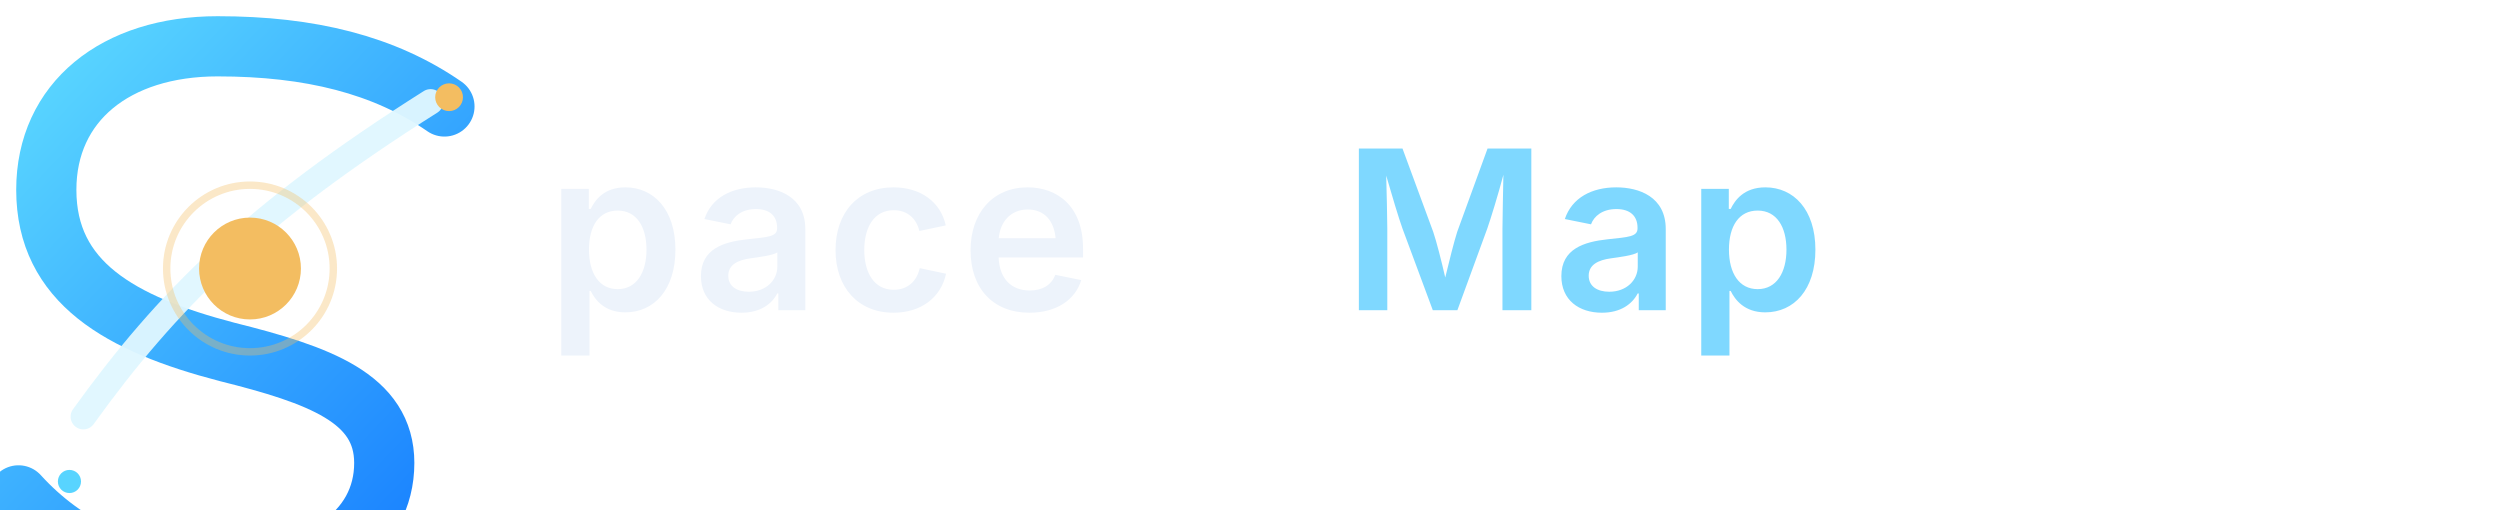
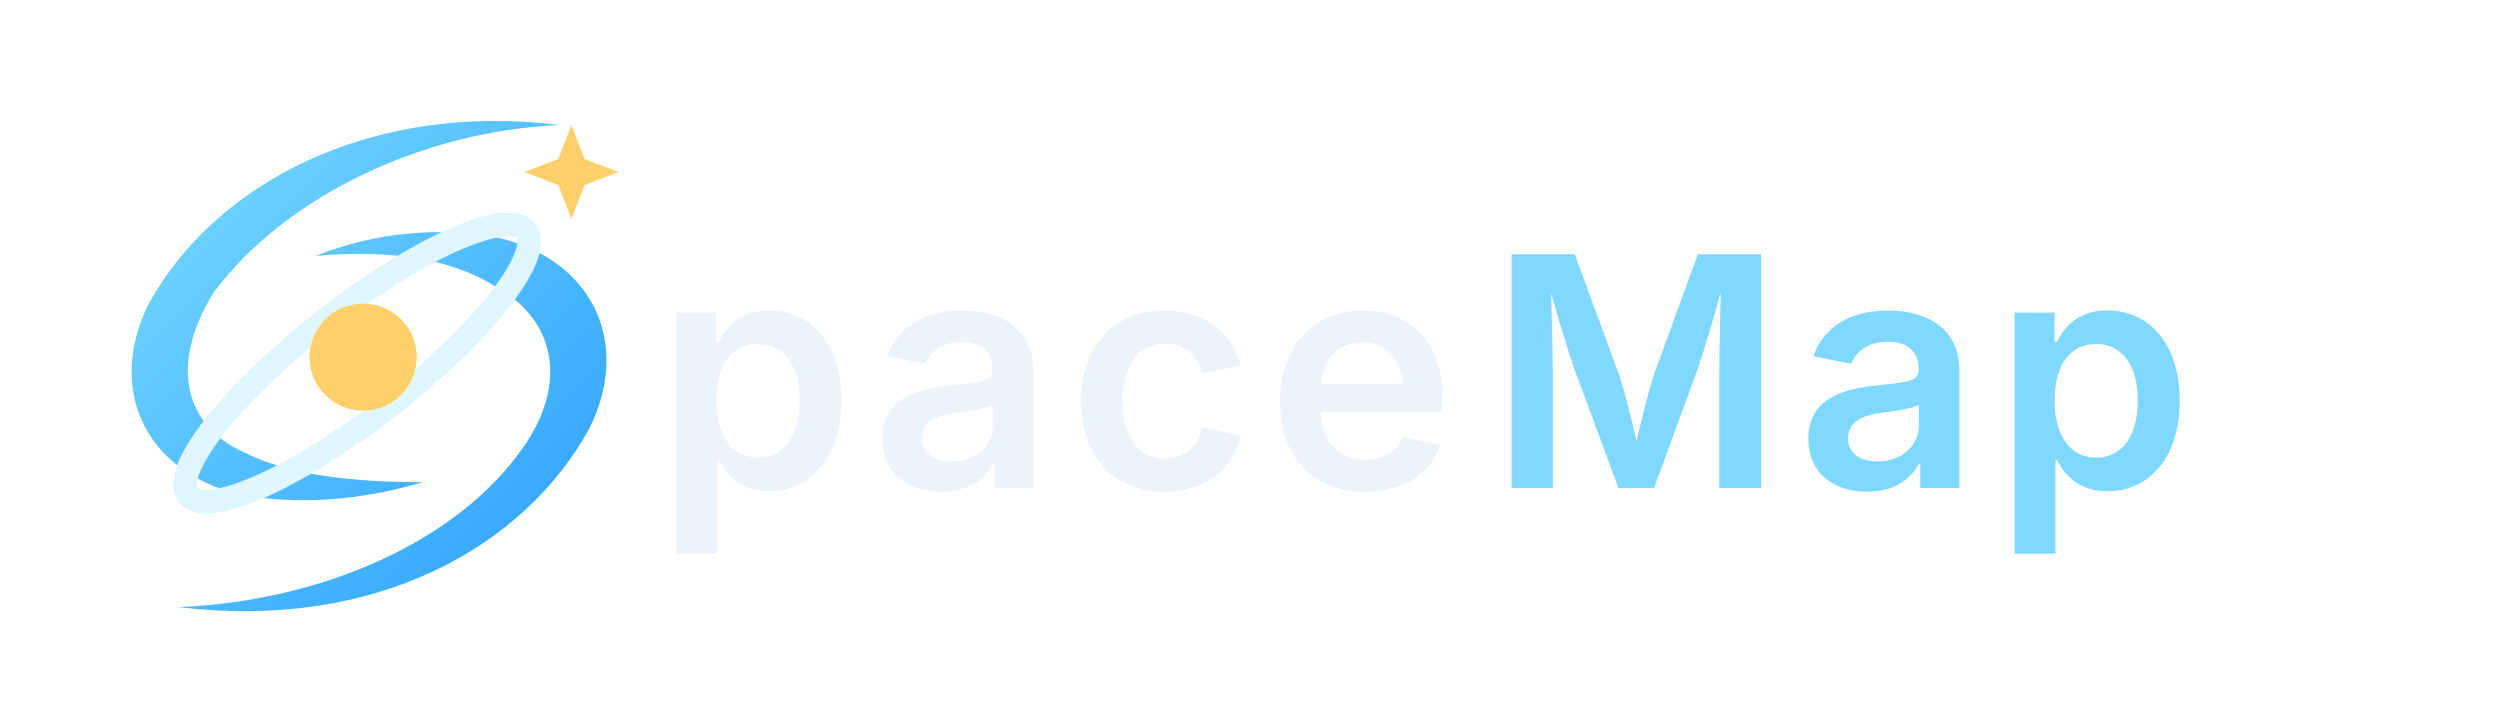
- <svg xmlns="http://www.w3.org/2000/svg" viewBox="0 0 540 110" fill="none">
+ <svg xmlns="http://www.w3.org/2000/svg" viewBox="0 0 420 120" fill="none">
  <defs>
-     <linearGradient id="sweep" x1="12" y1="12" x2="100" y2="96" gradientUnits="userSpaceOnUse">
-       <stop offset="0%" stop-color="#58d4ff" />
-       <stop offset="100%" stop-color="#1b84ff" />
+     <linearGradient id="orbit" x1="18" y1="18" x2="102" y2="102" gradientUnits="userSpaceOnUse">
+       <stop offset="0%" stop-color="#79dcff" />
+       <stop offset="100%" stop-color="#289dff" />
    </linearGradient>
  </defs>
-   <g transform="translate(0 4)">
-     <path d="M96 19C83 10 67 6 47 6C25 6 10 18 10 37C10 57 26 66 49 72C69 77 83 82 83 96C83 111 69 121 46 121C28 121 14 114 4 103" fill="none" stroke="url(#sweep)" stroke-width="13" stroke-linecap="round" stroke-linejoin="round" />
-     <path d="M18 86C36 61 55 42 93 18" fill="none" stroke="#dff7ff" stroke-width="5.5" stroke-linecap="round" opacity="0.95" />
-     <circle cx="54" cy="54" r="11" fill="#f3bd61" />
-     <circle cx="54" cy="54" r="18" fill="none" stroke="#f3bd61" stroke-width="1.6" opacity="0.35" />
-     <circle cx="15" cy="100" r="2.5" fill="#58d4ff" />
-     <circle cx="97" cy="17" r="3" fill="#f3bd61" />
+   <g transform="translate(2 2)">
+     <path d="M92 19C69 20 46 31 34 47C27 58 28 69 39 74C47 78 58 79 69 79C59 82 48 83 38 81C22 77 16 63 23 49C34 29 60 15 92 19Z" fill="url(#orbit)" />
+     <path d="M28 100C52 99 75 89 86 73C93 63 92 52 81 46C73 41 62 40 51 41C61 37 72 36 82 38C98 42 104 56 97 70C86 90 61 104 28 100Z" fill="url(#orbit)" />
+     <ellipse cx="58" cy="59" rx="36" ry="9" transform="rotate(-38 58 59)" fill="none" stroke="#dff6ff" stroke-width="4" stroke-linecap="round" />
+     <circle cx="59" cy="58" r="9" fill="#ffd06a" />
+     <path d="M94 19l2.2 5.7 5.7 2.2-5.7 2.2-2.2 5.7-2.2-5.7-5.7-2.2 5.7-2.2Z" fill="#ffd06a" />
  </g>
-   <text x="118" y="67" fill="#edf3fb" font-family="'Space Grotesk', 'Inter', sans-serif" font-size="48" font-weight="600" letter-spacing="1.2">pace</text>
-   <text x="290" y="67" fill="#7fd8ff" font-family="'Space Grotesk', 'Inter', sans-serif" font-size="48" font-weight="600" letter-spacing="1.2">Map</text>
+   <g transform="translate(110 28)">
+     <text x="0" y="54" fill="#edf3fb" font-family="'Space Grotesk', 'Inter', sans-serif" font-size="54" font-weight="600" letter-spacing="2">
+       pace
+     </text>
+     <text x="140" y="54" fill="#7fd8ff" font-family="'Space Grotesk', 'Inter', sans-serif" font-size="54" font-weight="600" letter-spacing="2">
+       Map
+     </text>
+   </g>
</svg>
